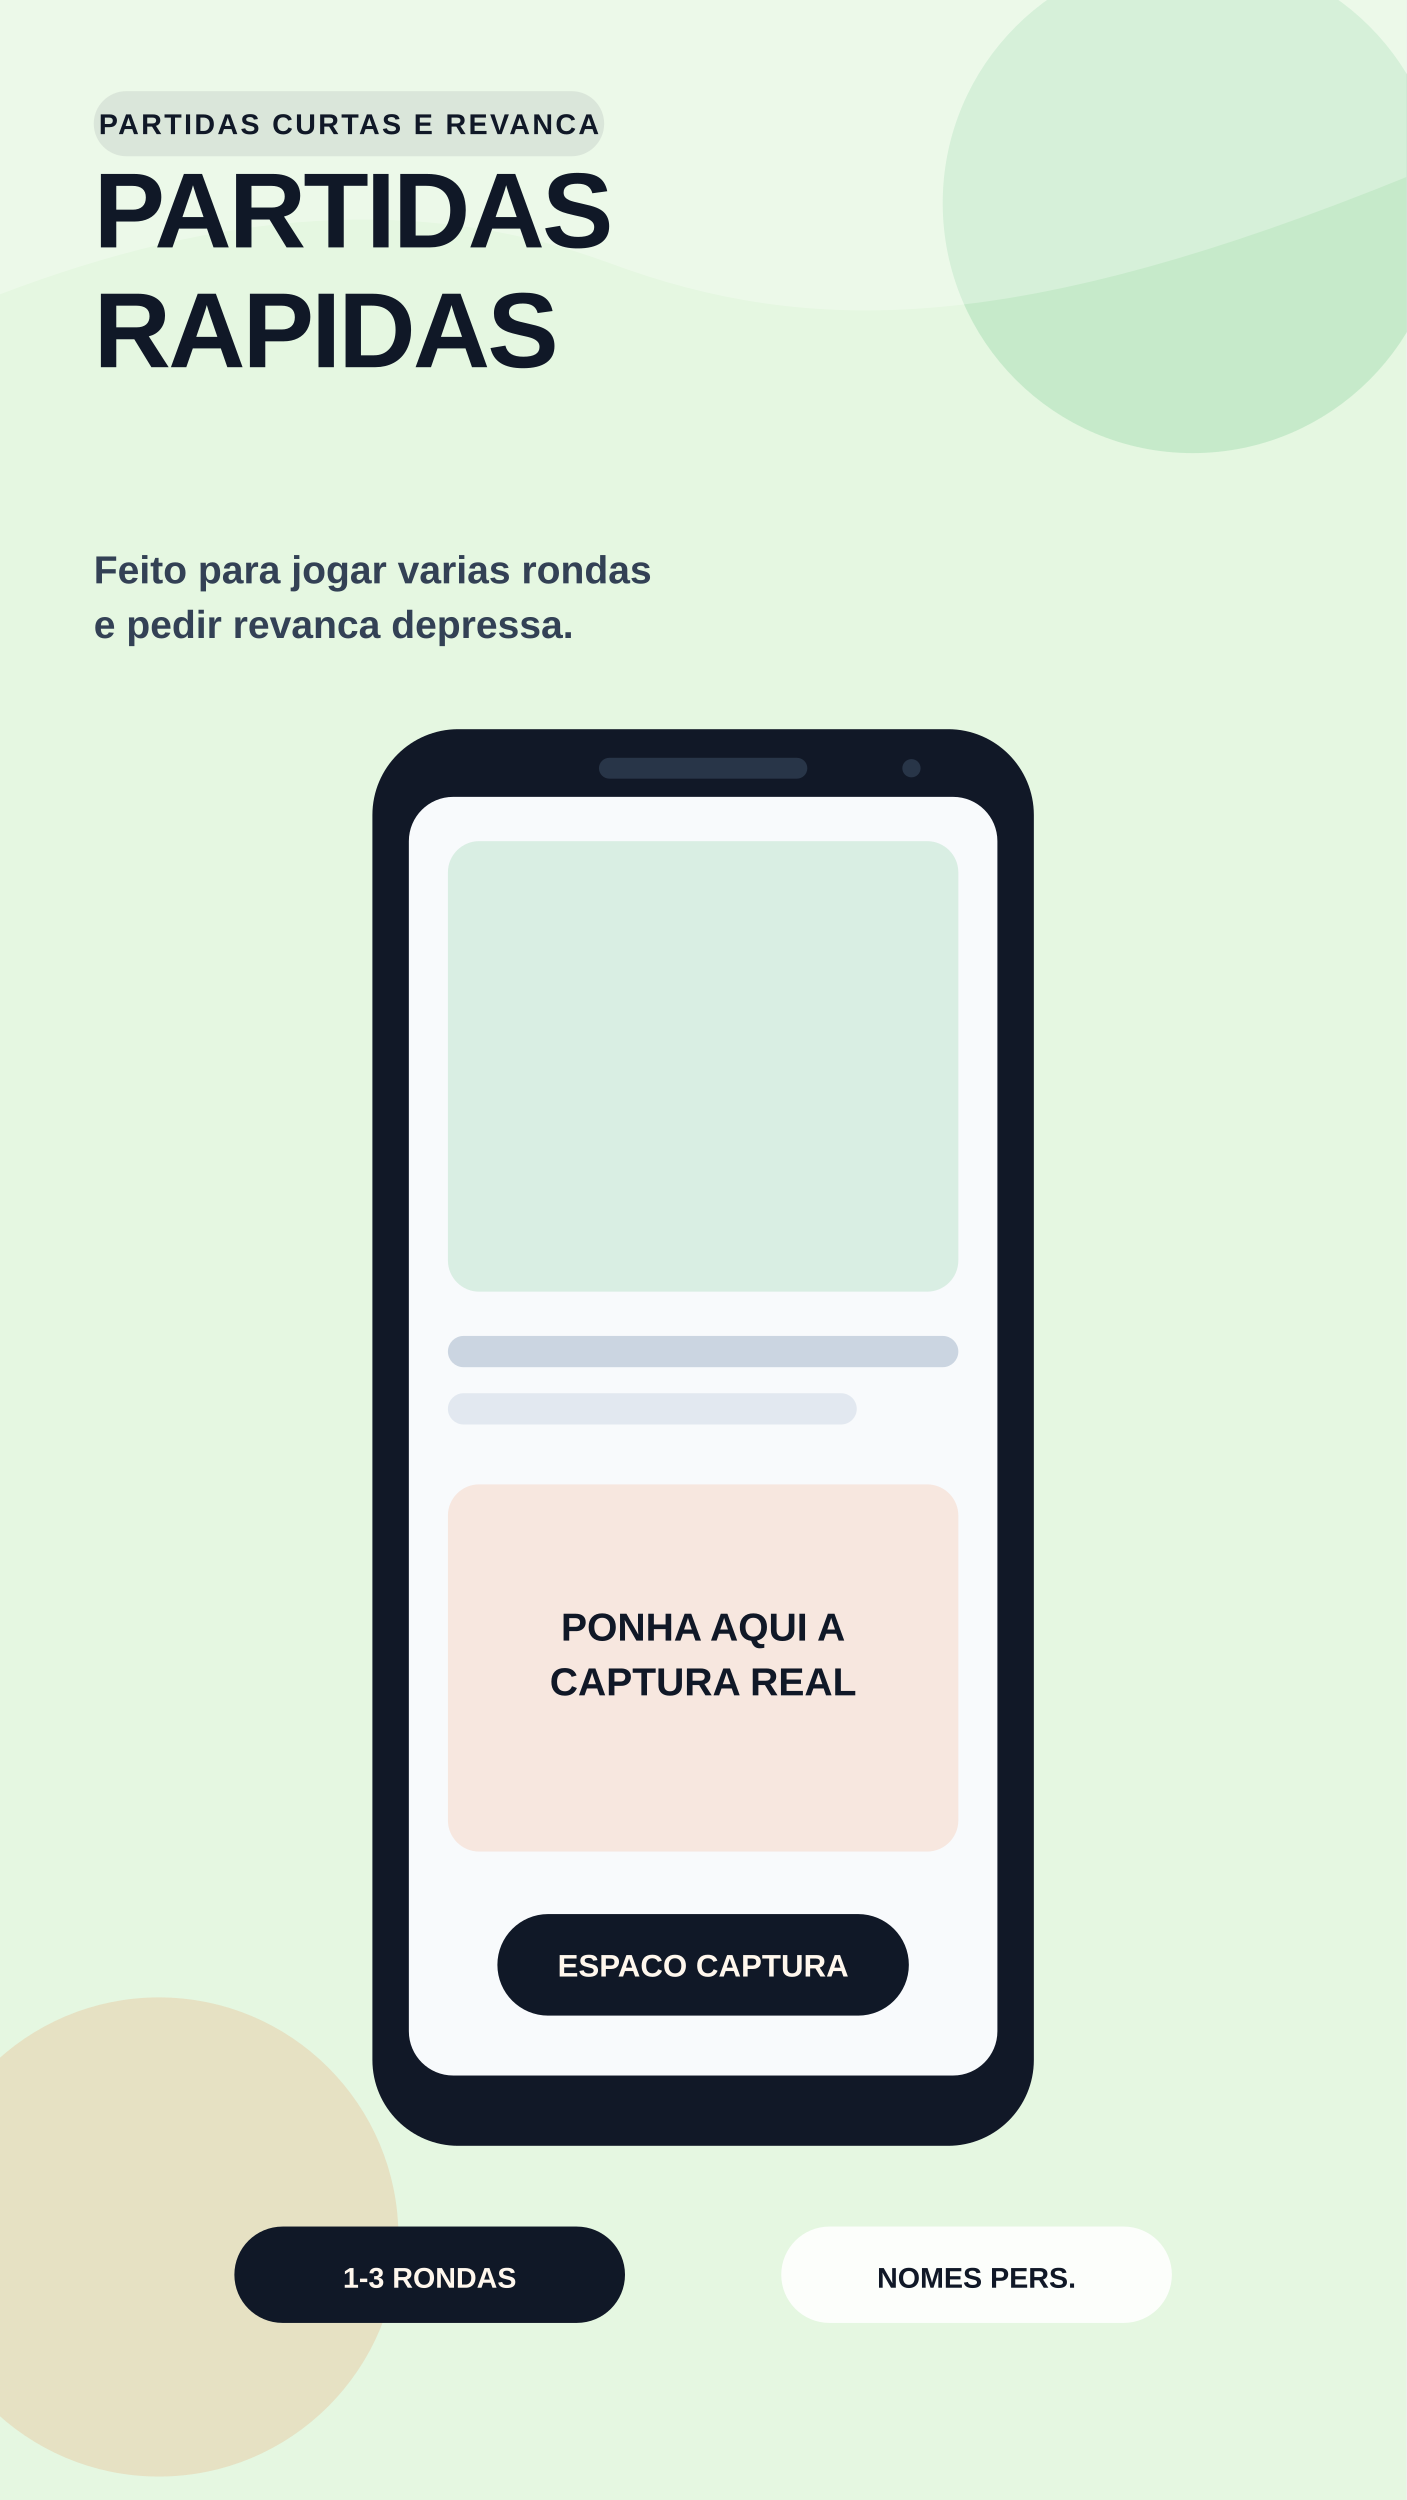
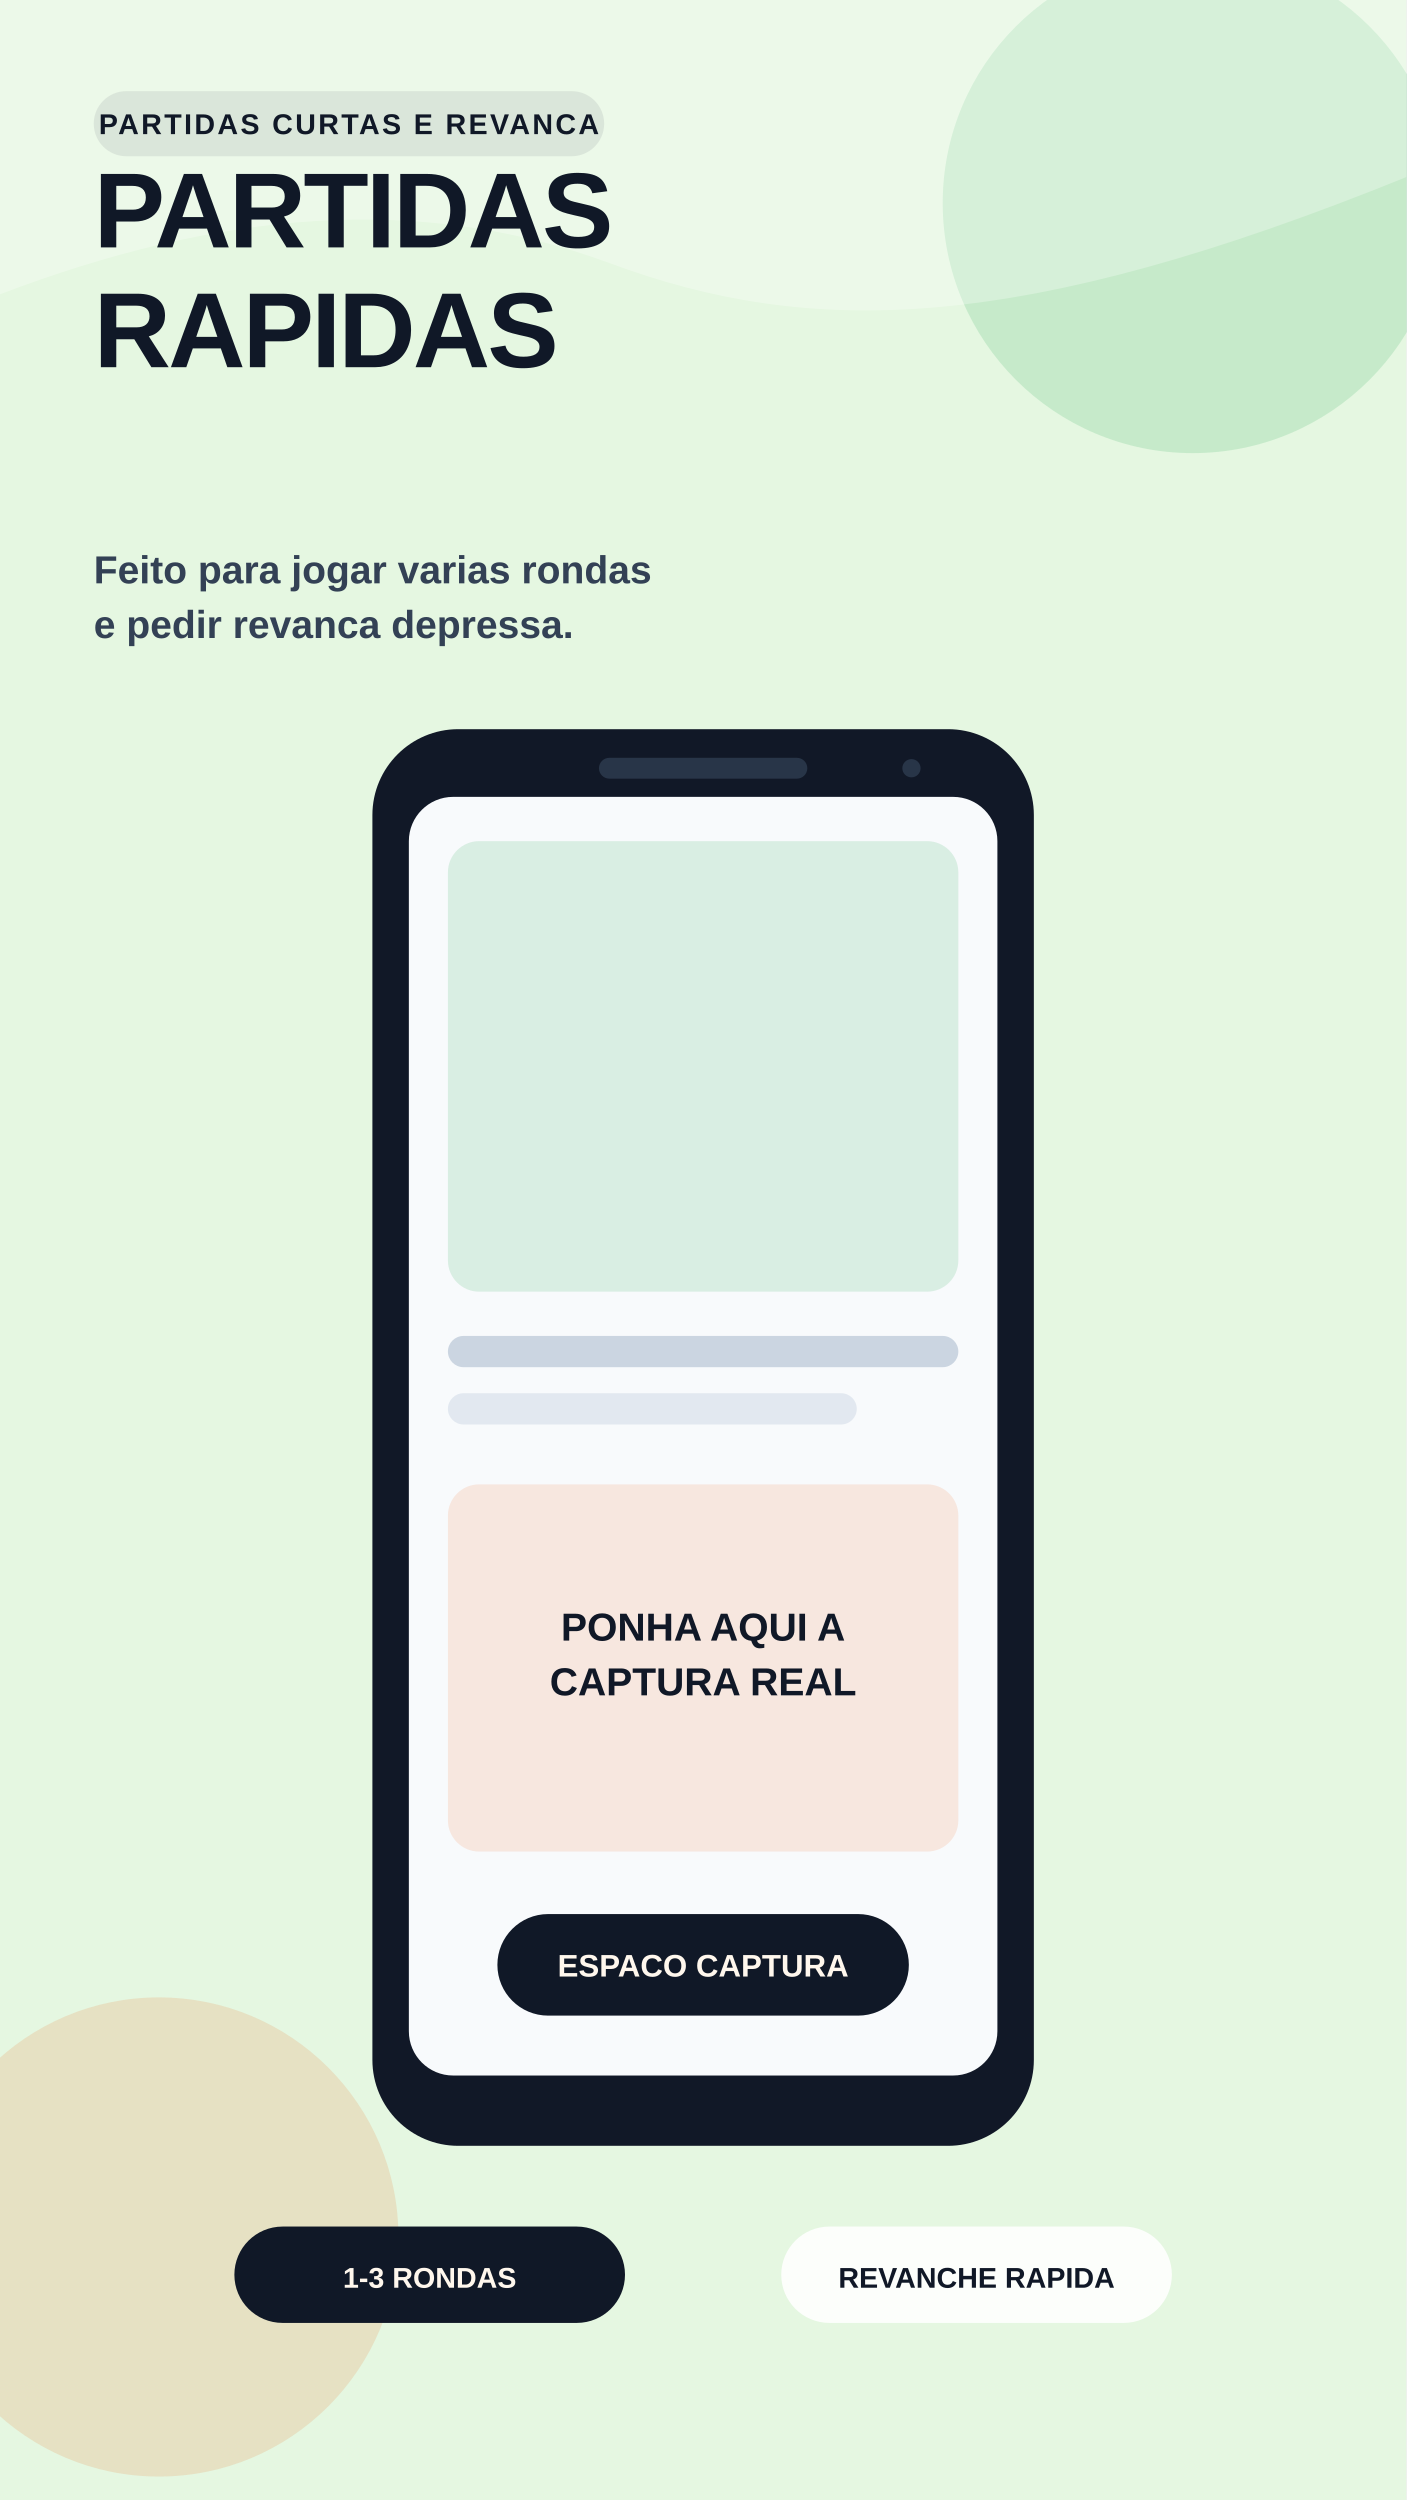
<svg xmlns="http://www.w3.org/2000/svg" width="1080" height="1920" viewBox="0 0 1080 1920" fill="none">
  <rect width="1080" height="1920" fill="#E5F7E1" />
  <circle cx="916" cy="156" r="192" fill="#16A34A" fill-opacity="0.15" />
  <circle cx="122" cy="1718" r="184" fill="#EA580C" fill-opacity="0.14" />
  <path d="M0 226C168 162 322 148 468 202C624 260 784 256 1080 136V0H0V226Z" fill="#FFFFFF" fill-opacity="0.28" />
  <rect x="72" y="70" width="392" height="50" rx="25" fill="#101827" fill-opacity="0.08" />
  <text x="268" y="103" text-anchor="middle" fill="#101827" font-family="Bahnschrift, Segoe UI, Arial, sans-serif" font-size="22" font-weight="800" letter-spacing="1.8">PARTIDAS CURTAS E REVANCA</text>
  <text x="72" y="190" fill="#101827" font-family="Bahnschrift, Segoe UI, Arial, sans-serif" font-size="82" font-weight="800" letter-spacing="-2">PARTIDAS</text>
  <text x="72" y="282" fill="#101827" font-family="Bahnschrift, Segoe UI, Arial, sans-serif" font-size="82" font-weight="800" letter-spacing="-2">RAPIDAS</text>
  <text x="72" y="448" fill="#334155" font-family="Bahnschrift, Segoe UI, Arial, sans-serif" font-size="30" font-weight="600">Feito para jogar varias rondas</text>
  <text x="72" y="490" fill="#334155" font-family="Bahnschrift, Segoe UI, Arial, sans-serif" font-size="30" font-weight="600">e pedir revanca depressa.</text>
  <g id="phone">
    <rect x="286" y="560" width="508" height="1088" rx="66" fill="#111827" />
    <rect x="314" y="612" width="452" height="982" rx="34" fill="#F8FAFC" />
    <rect x="460" y="582" width="160" height="16" rx="8" fill="#283548" />
    <circle cx="700" cy="590" r="7" fill="#283548" />
    <rect x="344" y="646" width="392" height="346" rx="24" fill="#16A34A" fill-opacity="0.14" />
    <rect x="344" y="1026" width="392" height="24" rx="12" fill="#CBD5E1" />
    <rect x="344" y="1070" width="314" height="24" rx="12" fill="#E2E8F0" />
    <rect x="344" y="1140" width="392" height="282" rx="24" fill="#EA580C" fill-opacity="0.12" />
    <rect x="382" y="1470" width="316" height="78" rx="39" fill="#101827" />
    <text x="540" y="1260" text-anchor="middle" fill="#101827" font-family="Bahnschrift, Segoe UI, Arial, sans-serif" font-size="30" font-weight="800">PONHA AQUI A</text>
    <text x="540" y="1302" text-anchor="middle" fill="#101827" font-family="Bahnschrift, Segoe UI, Arial, sans-serif" font-size="30" font-weight="800">CAPTURA REAL</text>
    <text x="540" y="1518" text-anchor="middle" fill="#FFF7ED" font-family="Bahnschrift, Segoe UI, Arial, sans-serif" font-size="24" font-weight="800">ESPACO CAPTURA</text>
  </g>
  <rect x="180" y="1710" width="300" height="74" rx="37" fill="#101827" />
  <text x="330" y="1757" text-anchor="middle" fill="#FFF7ED" font-family="Bahnschrift, Segoe UI, Arial, sans-serif" font-size="22" font-weight="800">1-3 RONDAS</text>
  <rect x="600" y="1710" width="300" height="74" rx="37" fill="#FFFFFF" fill-opacity="0.88" />
-   <text x="750" y="1757" text-anchor="middle" fill="#101827" font-family="Bahnschrift, Segoe UI, Arial, sans-serif" font-size="22" font-weight="800">NOMES PERS.</text>
+   <text x="750" y="1757" text-anchor="middle" fill="#101827" font-family="Bahnschrift, Segoe UI, Arial, sans-serif" font-size="22" font-weight="800">REVANCHE RAPIDA</text>
</svg>
